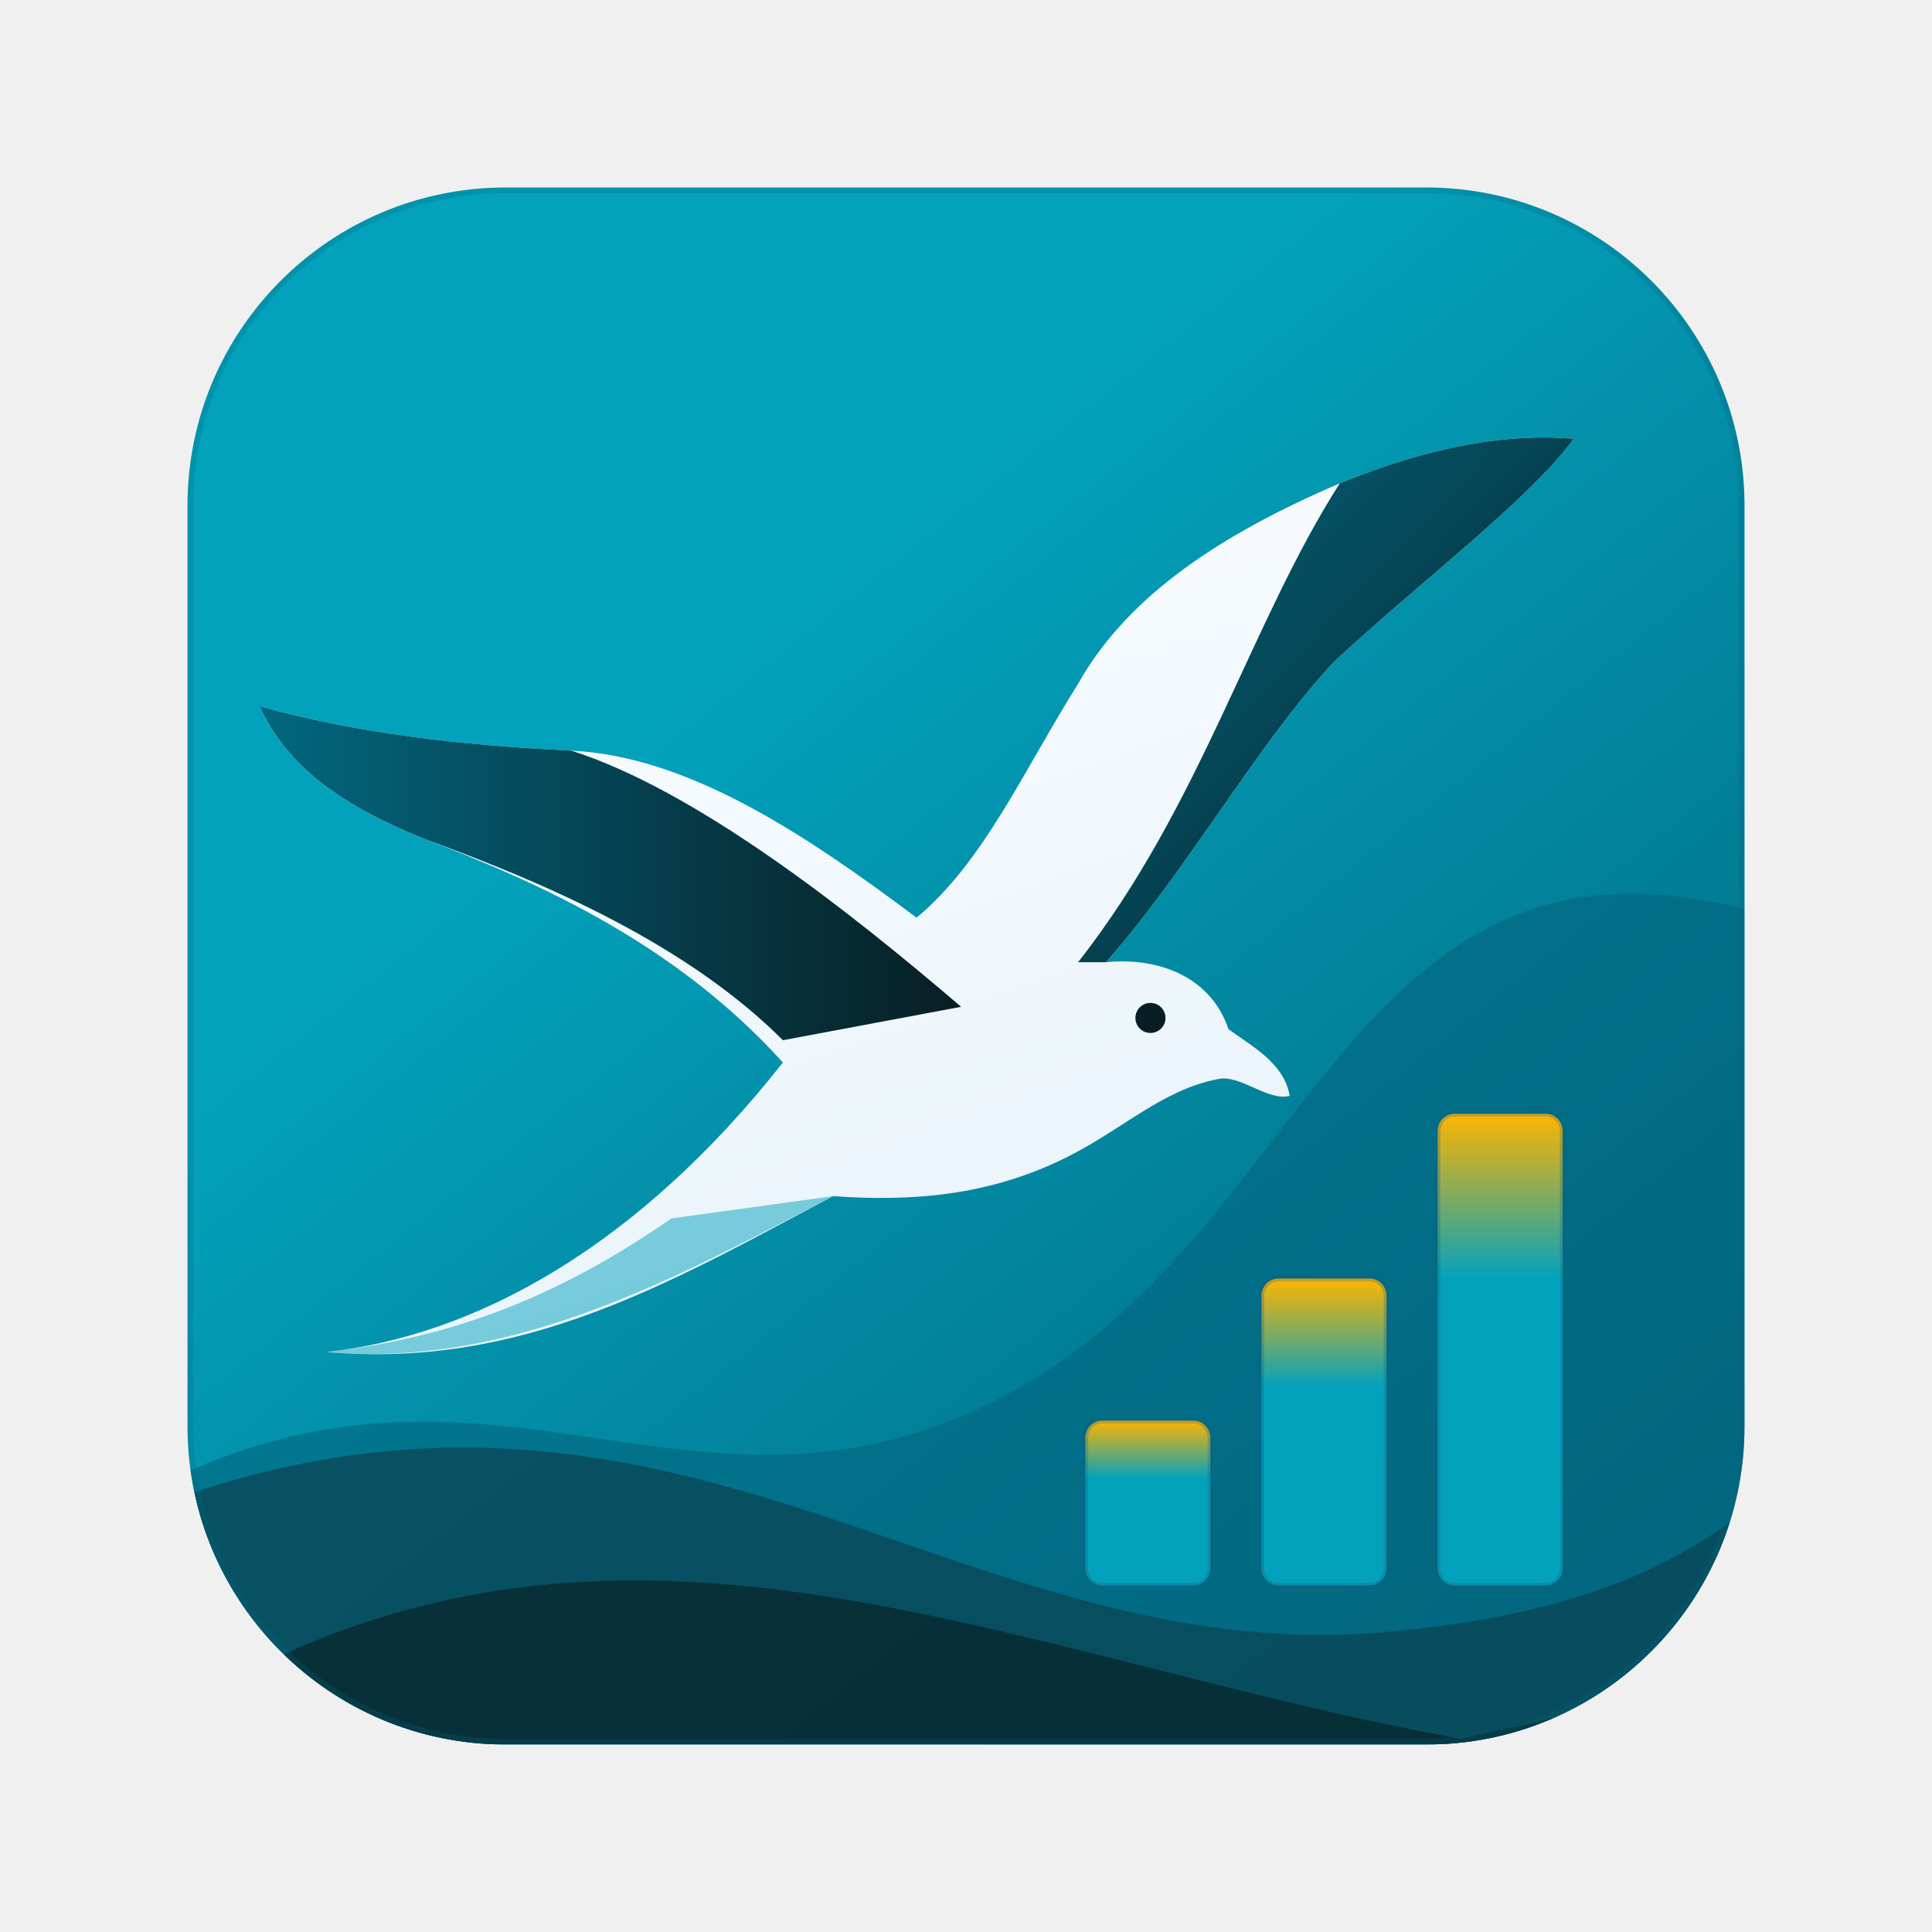
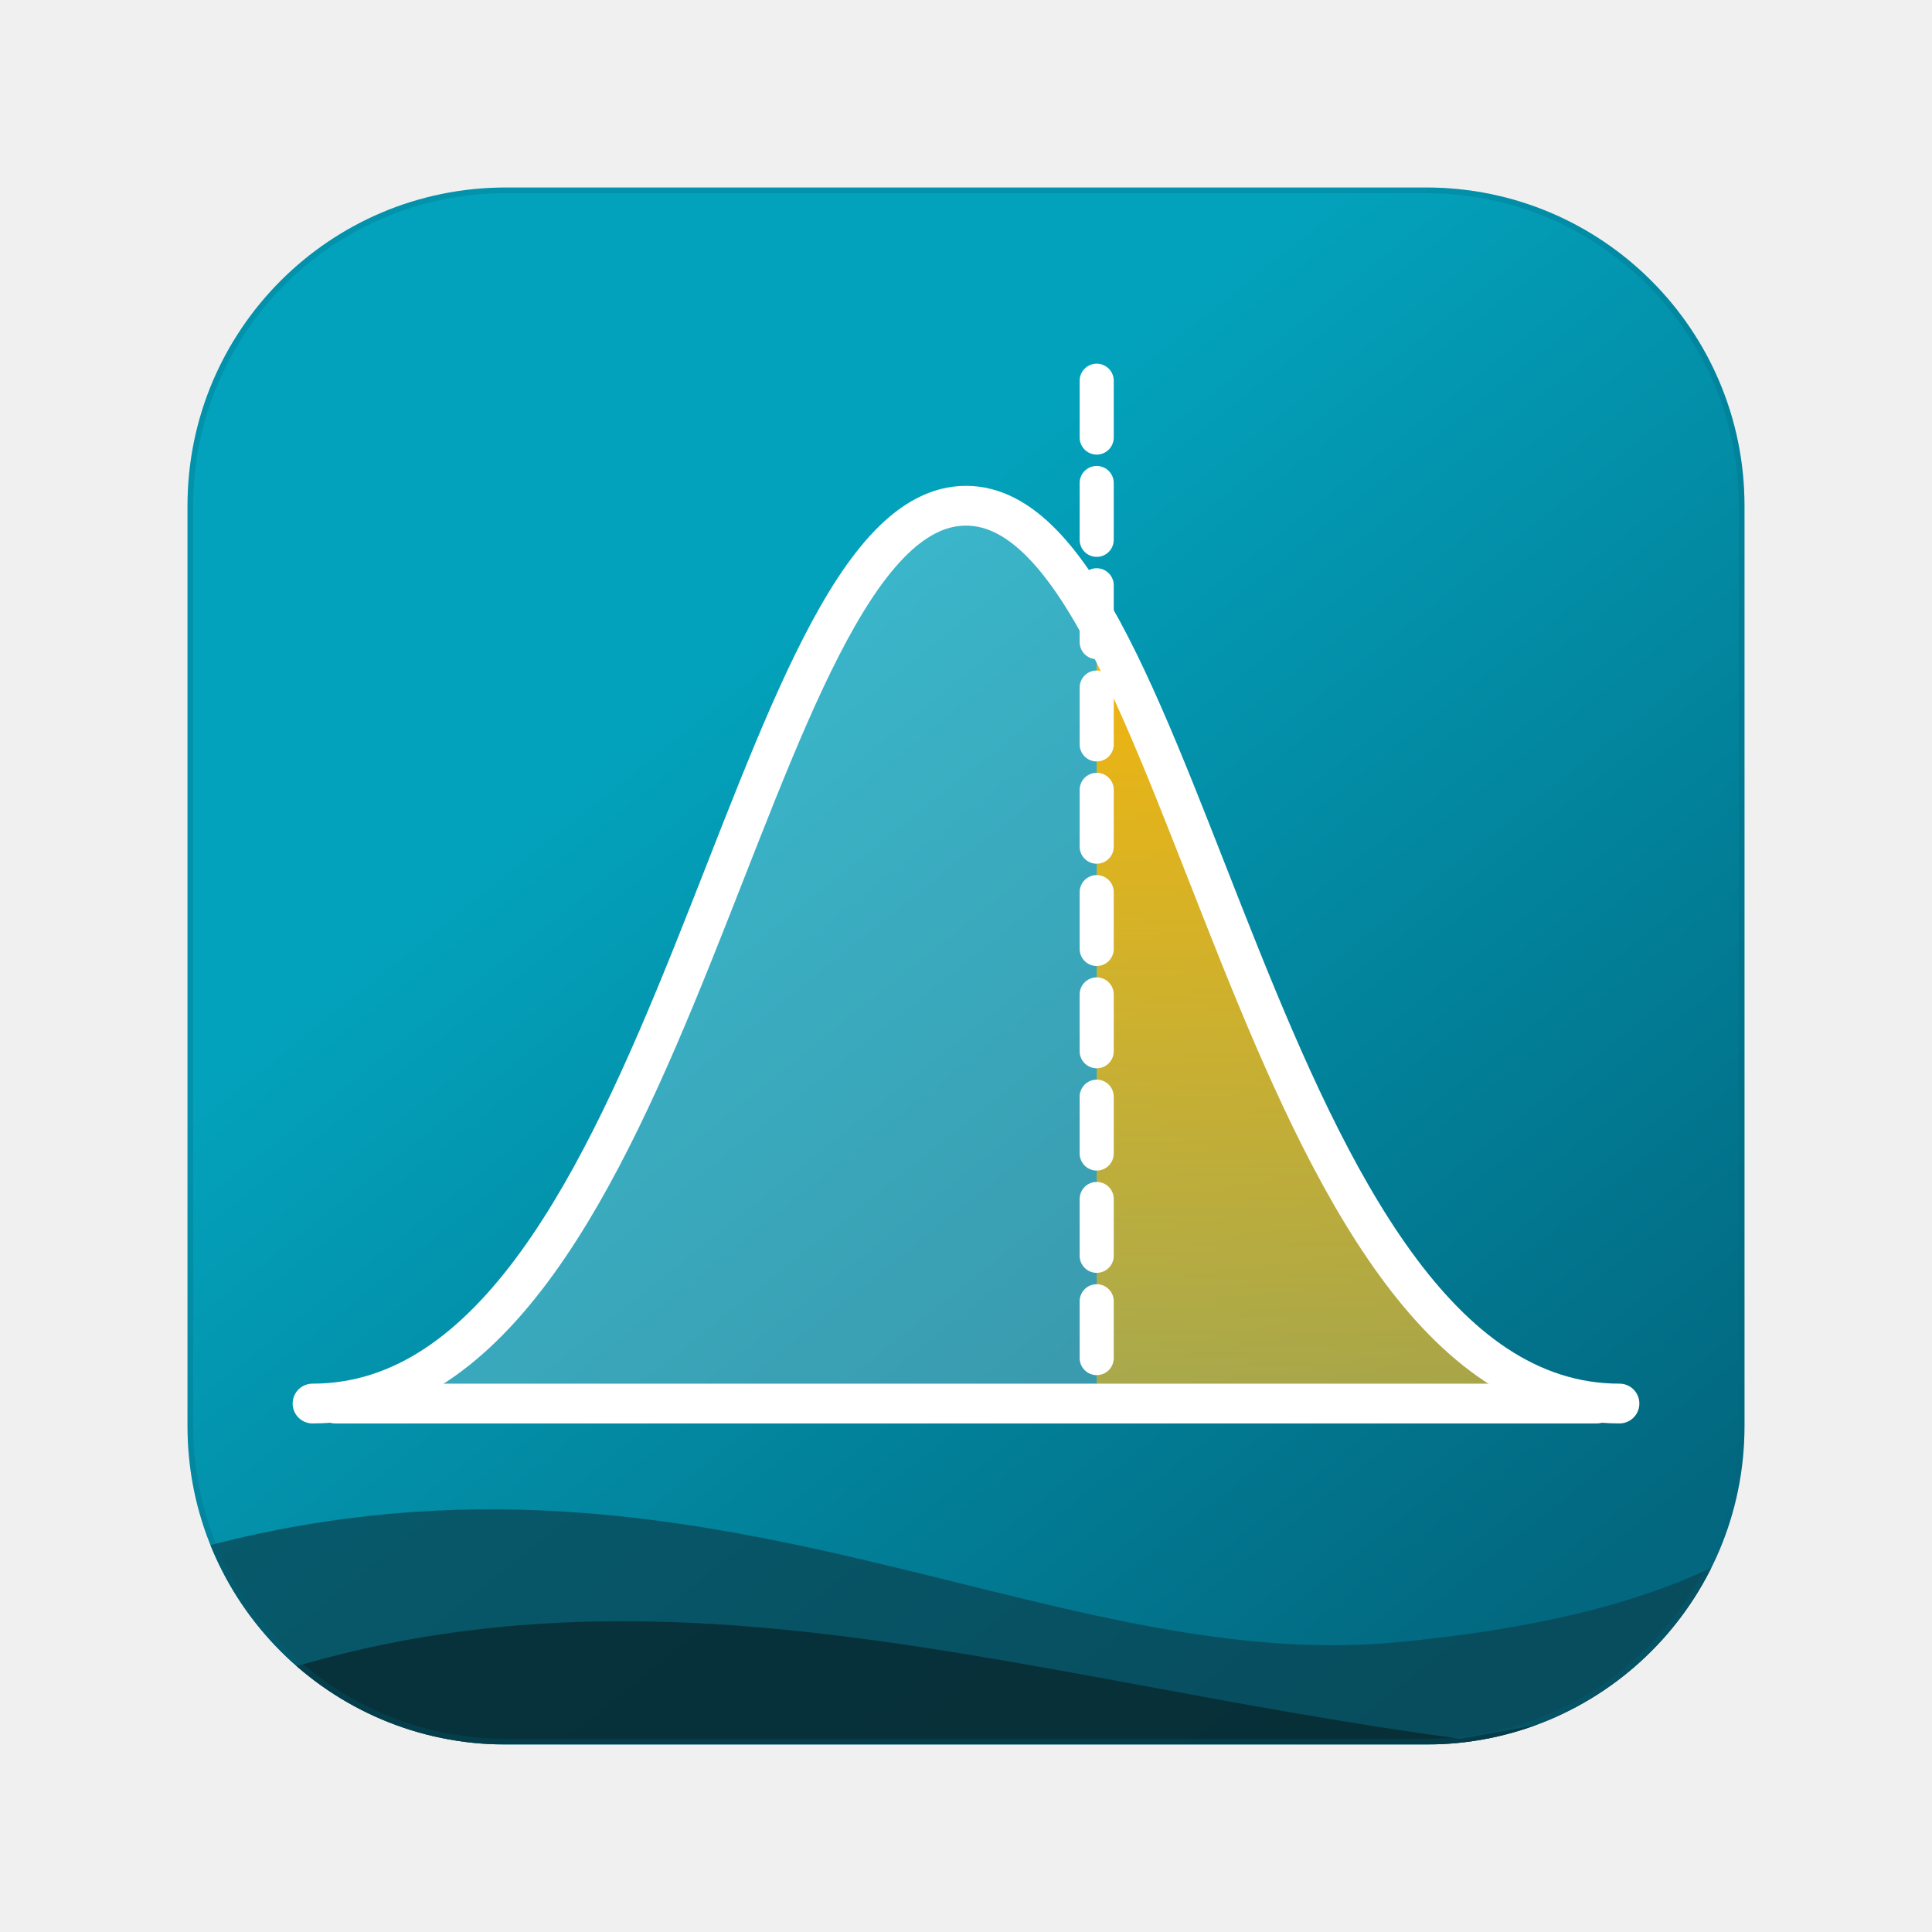
<svg xmlns="http://www.w3.org/2000/svg" width="1024" height="1024" viewBox="-33 -33 340 340">
  <defs>
    <linearGradient id="bg" x2=".8" y2="1">
-       <stop offset=".35" stop-color="#03a2bc" />
+       <stop offset="0.35" stop-color="#03a2bc" />
      <stop offset="1" stop-color="#02677f" />
    </linearGradient>
-     <linearGradient id="bird" x2=".5" y2="1">
-       <stop stop-color="#ffffff" />
-       <stop offset="1" stop-color="#e8f3fa" />
-     </linearGradient>
-     <linearGradient id="wing">
-       <stop stop-color="#02677f" />
-       <stop offset="1" stop-color="#081e24" />
-     </linearGradient>
-     <linearGradient id="tip" x2="1" y2="1">
-       <stop stop-color="#02677f" />
-       <stop offset="1" stop-color="#081e24" />
-     </linearGradient>
-     <linearGradient id="bar" x2="0" y2="1">
+     <linearGradient id="gold" x2="0" y2="1">
      <stop stop-color="#ffb500" />
-       <stop offset=".35" stop-color="#03a2bc" />
-       <stop offset="1" stop-color="#03a2bc" />
+       <stop offset="1" stop-color="#ffb500" stop-opacity=".55" />
    </linearGradient>
    <clipPath id="tile">
      <rect width="274" height="274" rx="56" />
    </clipPath>
+     <clipPath id="pass">
+       <rect x="160" width="114" height="274" />
+     </clipPath>
  </defs>
  <g clip-path="url(#tile)">
    <rect width="274" height="274" fill="url(#bg)" />
-     <path fill="#02677f" opacity=".65" d="M0 226 C56 201 91 240 143 213 C198 185 204 109 274 127 V274 H0Z" />
-     <path fill="#084150" opacity=".7" d="M0 230 C89 200 138 262 213 254 C244 251 261 243 274 233 V274 H0Z" />
-     <path fill="#081e24" opacity=".65" d="M0 267 C75 222 142 258 224 273 L274 262 V274 H0Z" />
-     <g transform="translate(-4 6) scale(.98)">
-       <path fill="url(#bird)" d="M29 203 C56 200 85 184 111 151 C92 130 68 119 47 111 C32 105 22 98 17 87 C35 92 53 94 73 95 C94 96 115 110 135 125 C147 115 154 99 164 83 C173 67 190 56 211 47 C228 40 242 38 253 39 C245 50 225 65 210 79 C196 94 184 116 169 133 C179 132 188 136 191 145 C195 148 201 151 202 157 C198 158 193 153 189 154 C179 156 172 163 162 168 C148 175 134 176 120 175 C90 191 64 206 29 203 Z" />
-       <path fill="url(#wing)" d="M17 87 C35 92 53 94 73 95 C95 102 122 123 143 141 L111 147 C94 130 69 119 47 111 C32 105 22 98 17 87 Z" />
-       <path fill="url(#tip)" d="M211 47 C228 40 242 38 253 39 C245 50 225 65 210 79 C196 94 184 116 169 133 L164 133 C186 105 195 72 211 47 Z" />
-       <path fill="#03a2bc" fill-opacity=".5" d="M29 203 C56 200 75 190 91 179 L120 175 C93 189 63 206 29 203 Z" />
-       <circle cx="177" cy="143" r="2.7" fill="#081e24" />
-     </g>
-     <rect x="158" y="217" width="22" height="29" rx="3" fill="url(#bar)" stroke="#145b80" stroke-opacity=".25" />
-     <rect x="189" y="192" width="22" height="54" rx="3" fill="url(#bar)" stroke="#145b80" stroke-opacity=".25" />
-     <rect x="220" y="163" width="22" height="83" rx="3" fill="url(#bar)" stroke="#145b80" stroke-opacity=".25" />
+     <path fill="#084150" opacity=".7" d="M0 240 C89 215 150 262 213 256 C244 253 261 247 274 240 V274 H0Z" />
+     <path fill="#081e24" opacity=".65" d="M0 267 C75 236 142 262 224 273 L274 264 V274 H0Z" />
+     <path d="M22 214 C86 214 98 56 137 56 C176 56 188 214 252 214 Z" fill="#ffffff" fill-opacity=".22" />
+     <path d="M22 214 C86 214 98 56 137 56 C176 56 188 214 252 214 Z" fill="url(#gold)" clip-path="url(#pass)" />
+     <path d="M22 214 C86 214 98 56 137 56 C176 56 188 214 252 214" fill="none" stroke="#ffffff" stroke-width="7" stroke-linejoin="round" stroke-linecap="round" />
+     <line x1="160" y1="34" x2="160" y2="214" stroke="#ffffff" stroke-width="6" stroke-dasharray="10 8" stroke-linecap="round" />
+     <line x1="26" y1="214" x2="248" y2="214" stroke="#ffffff" stroke-width="7" stroke-linecap="round" />
  </g>
-   <rect x=".5" y=".5" width="273" height="273" rx="55.5" fill="none" stroke="#02677f" stroke-opacity=".25" />
+   <rect x="0.5" y="0.5" width="273" height="273" rx="55.5" fill="none" stroke="#02677f" stroke-opacity="0.25" stroke-width="1" />
</svg>
